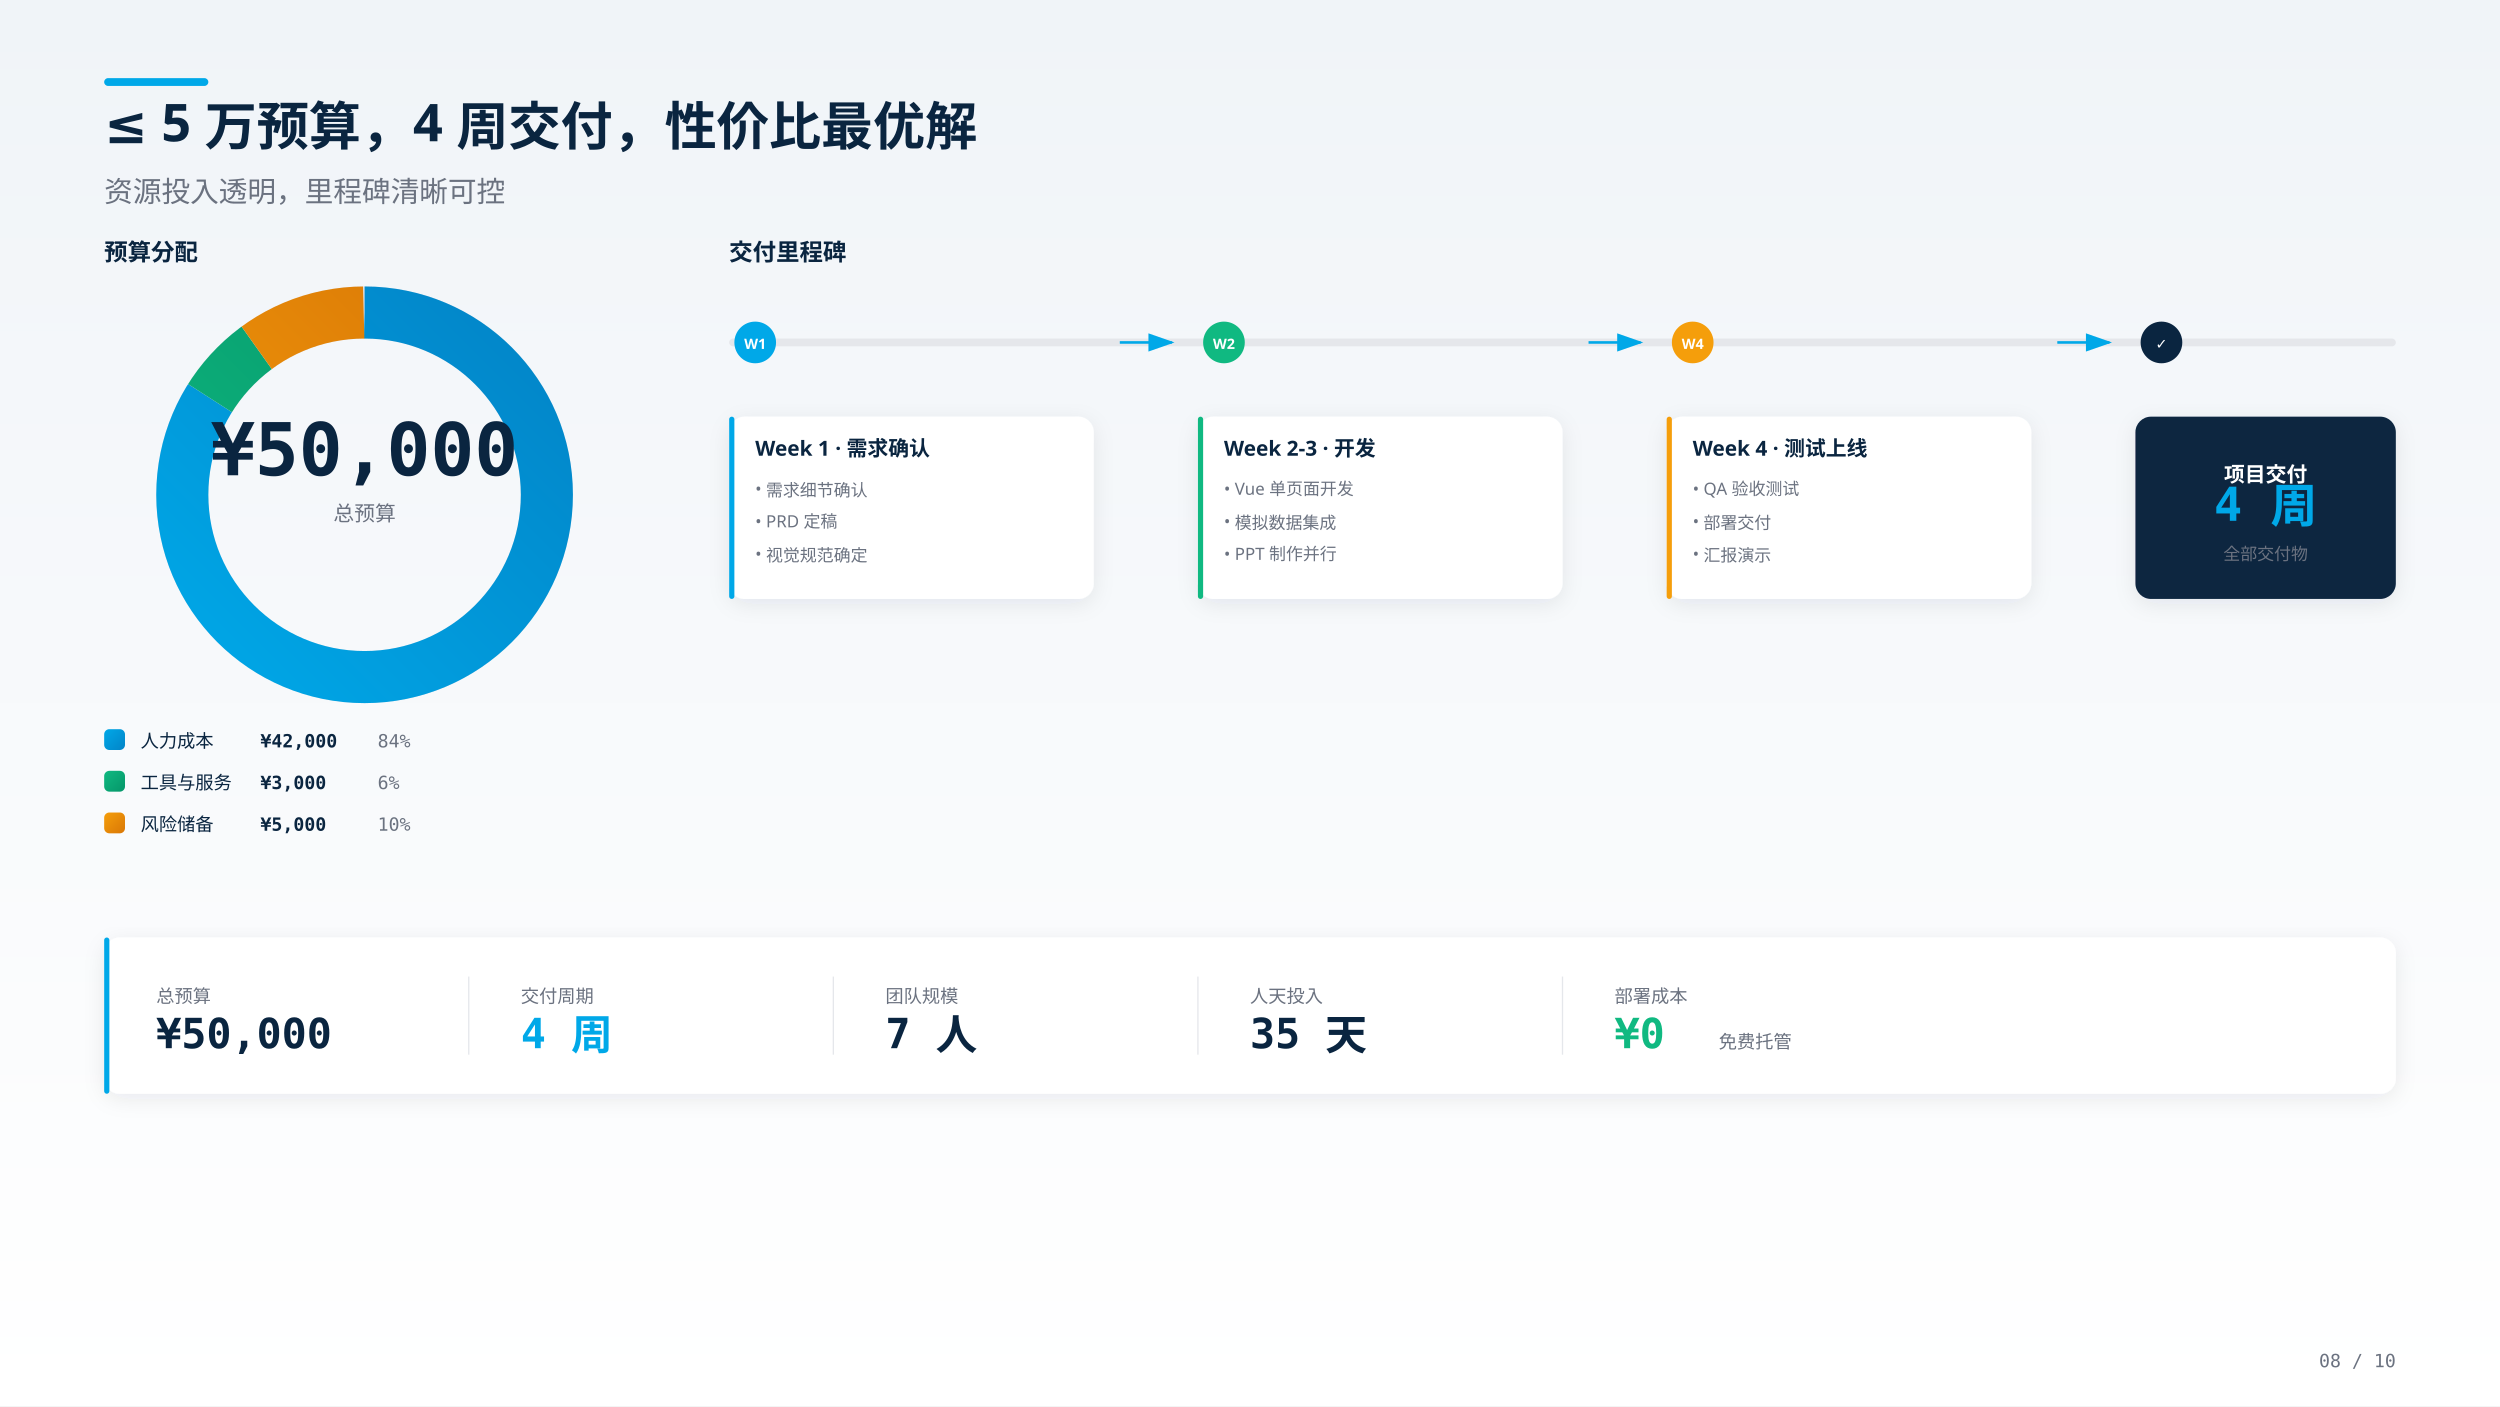
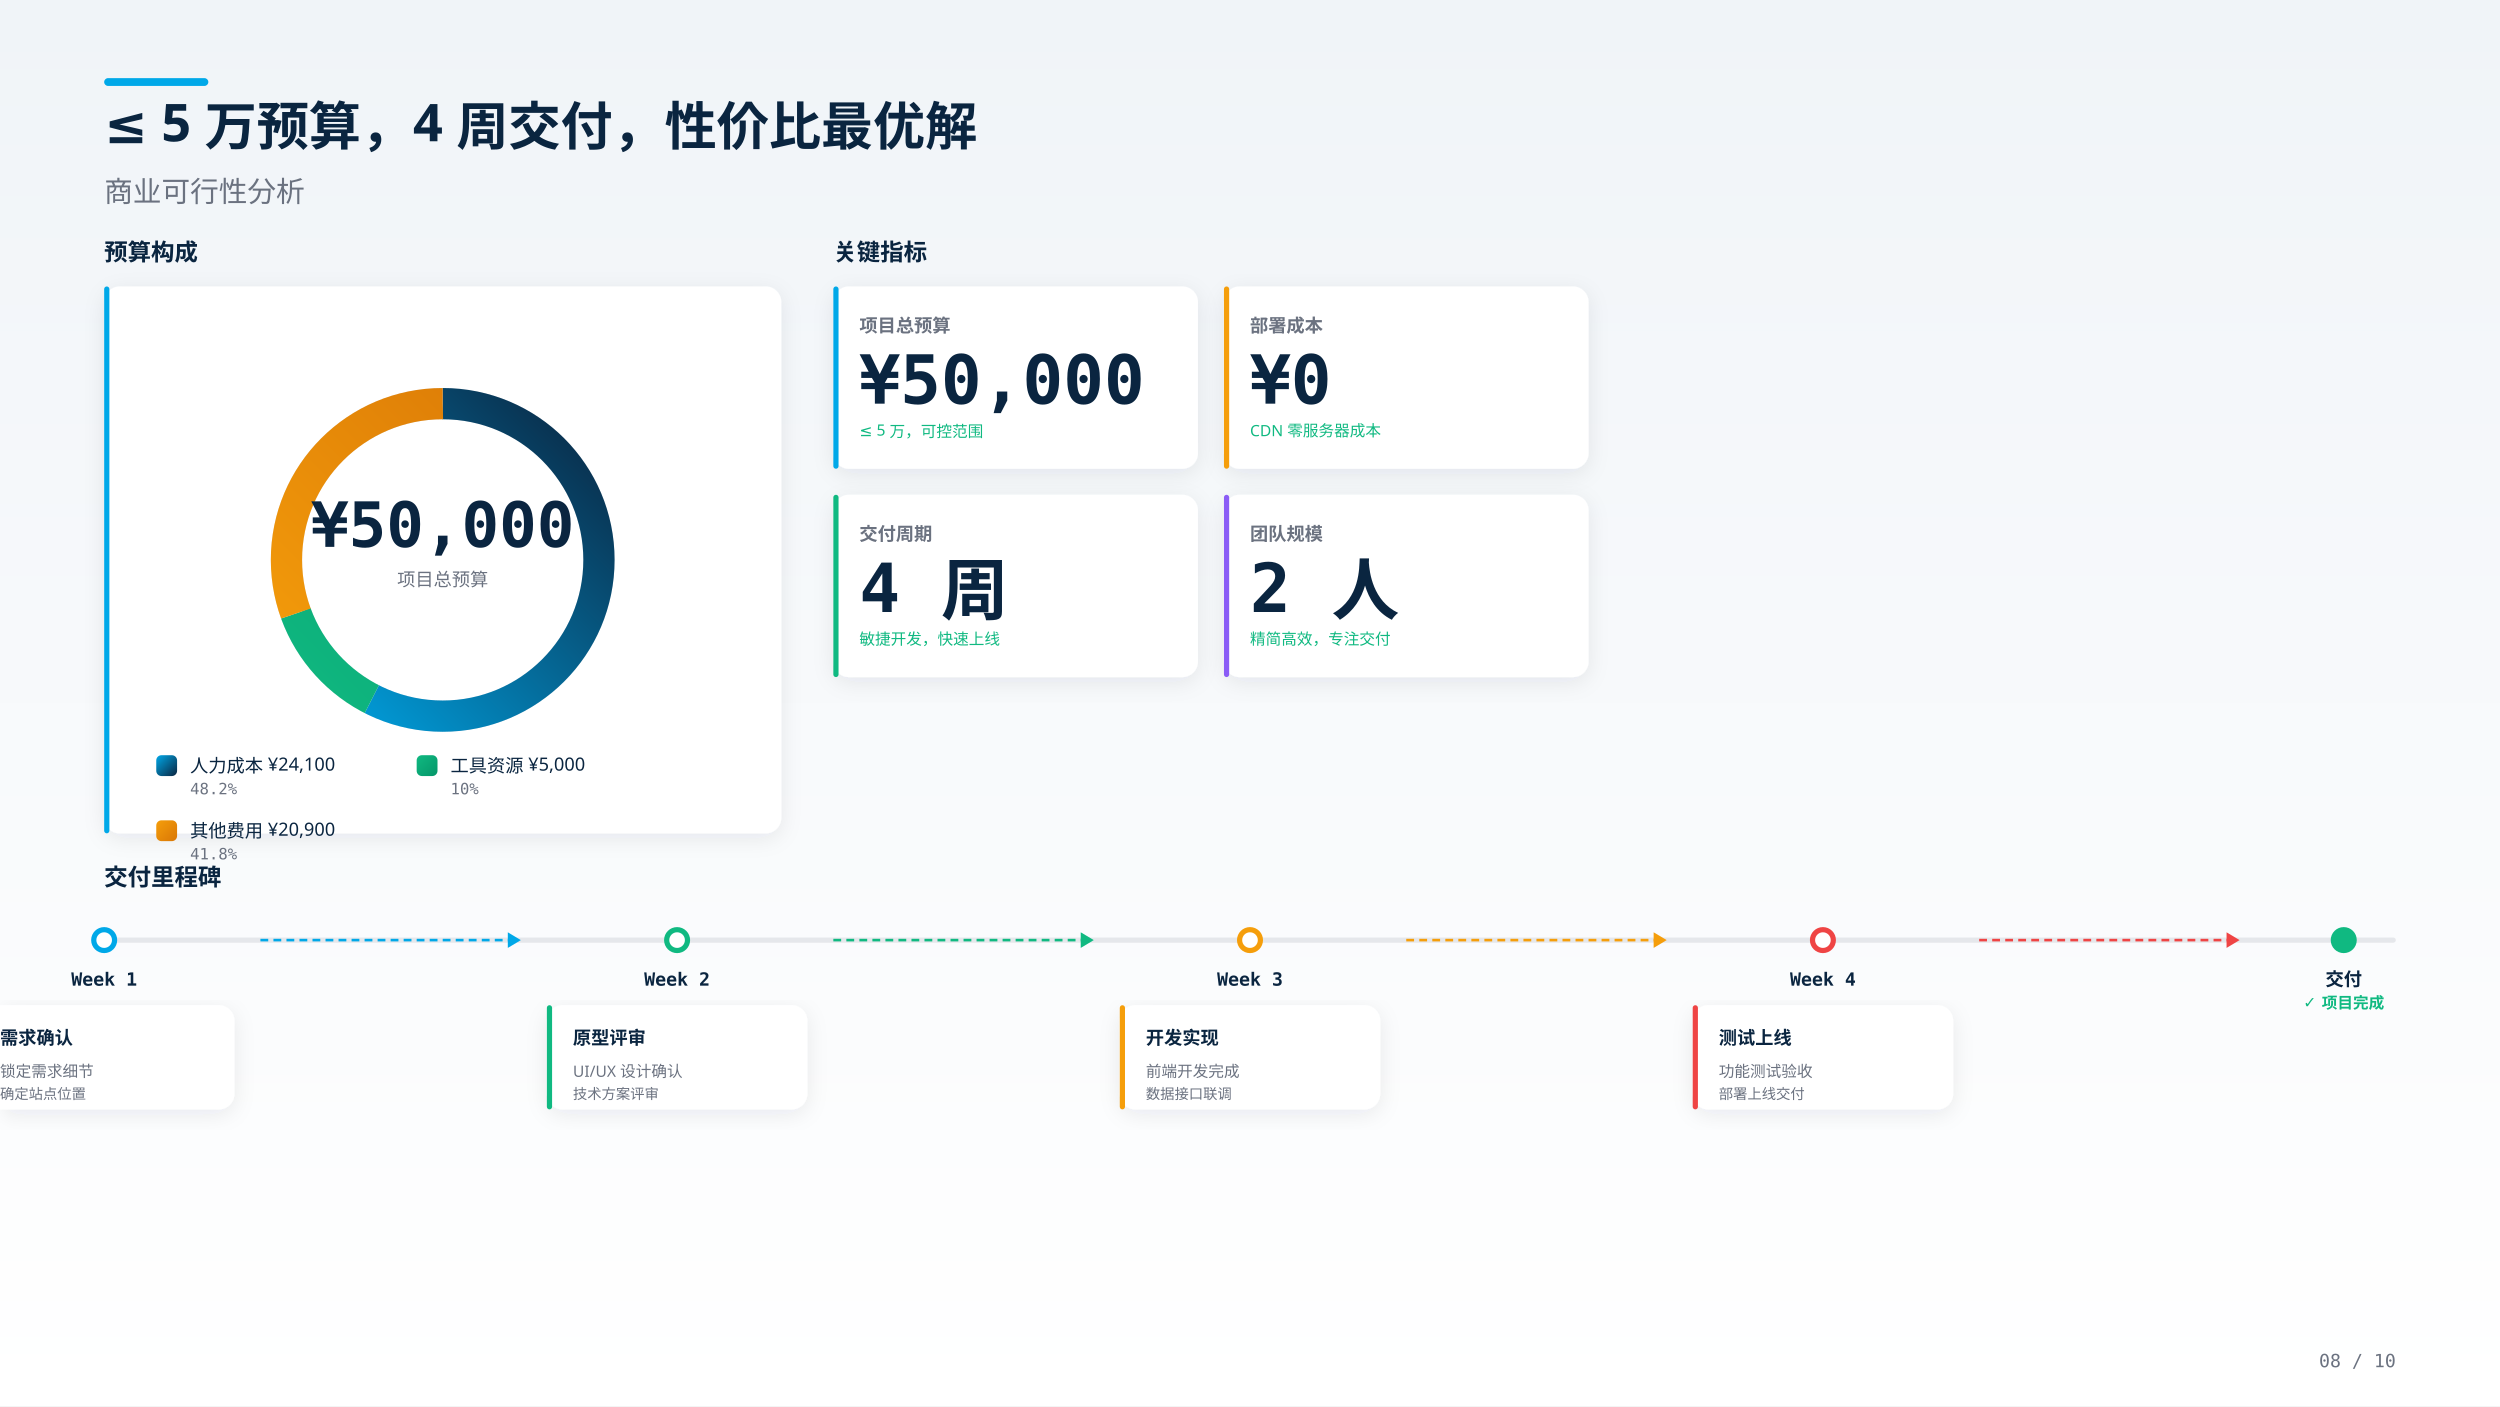
<svg xmlns="http://www.w3.org/2000/svg" viewBox="0 0 1920 1080" width="1920" height="1080">
  <defs>
    <linearGradient id="bgGrad8" x1="0%" y1="0%" x2="0%" y2="100%">
      <stop offset="0%" stop-color="#F0F4F8" />
      <stop offset="100%" stop-color="#FFFFFF" />
    </linearGradient>
    <filter id="cardShadow" x="-10%" y="-10%" width="120%" height="130%">
      <feDropShadow dx="0" dy="4" stdDeviation="8" flood-color="#0A2540" flood-opacity="0.08" />
    </filter>
-     <linearGradient id="donutHuman" x1="0%" y1="0%" x2="100%" y2="100%">
+     <linearGradient id="humanGrad" x1="0%" y1="0%" x2="100%" y2="100%">
      <stop offset="0%" stop-color="#00A8E8" />
-       <stop offset="100%" stop-color="#0284C7" />
+       <stop offset="100%" stop-color="#0A2540" />
    </linearGradient>
-     <linearGradient id="donutTools" x1="0%" y1="0%" x2="100%" y2="100%">
+     <linearGradient id="toolGrad" x1="0%" y1="0%" x2="100%" y2="100%">
      <stop offset="0%" stop-color="#10B981" />
      <stop offset="100%" stop-color="#059669" />
    </linearGradient>
-     <linearGradient id="donutOther" x1="0%" y1="0%" x2="100%" y2="100%">
+     <linearGradient id="otherGrad" x1="0%" y1="0%" x2="100%" y2="100%">
      <stop offset="0%" stop-color="#F59E0B" />
      <stop offset="100%" stop-color="#D97706" />
    </linearGradient>
-     <marker id="arrowHead" markerWidth="10" markerHeight="7" refX="9" refY="3.5" orient="auto">
-       <polygon points="0 0, 10 3.5, 0 7" fill="#00A8E8" />
-     </marker>
  </defs>
  <rect width="1920" height="1080" fill="url(#bgGrad8)" />
  <rect x="80" y="60" width="80" height="6" rx="3" fill="#00A8E8" />
  <text x="80" y="110" font-family="'Noto Sans SC', 'PingFang SC', 'Microsoft YaHei', sans-serif" font-size="40" font-weight="700" fill="#0A2540">
    ≤ 5 万预算，4 周交付，性价比最优解
  </text>
  <text x="80" y="155" font-family="'Noto Sans SC', 'PingFang SC', 'Microsoft YaHei', sans-serif" font-size="22" font-weight="400" fill="#6B7280">
-     资源投入透明，里程碑清晰可控
+     商业可行性分析
  </text>
  <g transform="translate(80, 200)">
-     <text x="0" y="0" font-family="'Noto Sans SC', sans-serif" font-size="18" font-weight="600" fill="#0A2540">预算分配</text>
-     <g transform="translate(200, 180)">
-       <circle cx="0" cy="0" r="140" fill="none" stroke="#E5E7EB" stroke-width="40" />
-       <circle cx="0" cy="0" r="140" fill="none" stroke="url(#donutHuman)" stroke-width="40" stroke-dasharray="738 880" stroke-dashoffset="0" transform="rotate(-90)" />
-       <circle cx="0" cy="0" r="140" fill="none" stroke="url(#donutTools)" stroke-width="40" stroke-dasharray="53 880" stroke-dashoffset="-738" transform="rotate(-90)" />
-       <circle cx="0" cy="0" r="140" fill="none" stroke="url(#donutOther)" stroke-width="40" stroke-dasharray="88 880" stroke-dashoffset="-791" transform="rotate(-90)" />
-       <text x="0" y="-15" text-anchor="middle" font-family="'DIN 1451', 'Roboto Mono', monospace" font-size="56" font-weight="700" fill="#0A2540">¥50,000</text>
-       <text x="0" y="20" text-anchor="middle" font-family="'Noto Sans SC', sans-serif" font-size="16" fill="#6B7280">总预算</text>
+     <text x="0" y="0" font-family="'Noto Sans SC', sans-serif" font-size="18" font-weight="600" fill="#0A2540">预算构成</text>
+     <rect x="0" y="20" width="520" height="420" rx="12" fill="#FFFFFF" filter="url(#cardShadow)" />
+     <rect x="0" y="20" width="4" height="420" rx="2" fill="#00A8E8" />
+     <g transform="translate(260, 230)">
+       <circle r="120" fill="none" stroke="#E5E7EB" stroke-width="24" />
+       <circle r="120" fill="none" stroke="url(#humanGrad)" stroke-width="24" stroke-dasharray="433.5 753.98" stroke-dashoffset="0" transform="rotate(-90)" />
+       <circle r="120" fill="none" stroke="url(#toolGrad)" stroke-width="24" stroke-dasharray="90 753.98" stroke-dashoffset="-433.5" transform="rotate(-90)" />
+       <circle r="120" fill="none" stroke="url(#otherGrad)" stroke-width="24" stroke-dasharray="376.3 753.98" stroke-dashoffset="-523.5" transform="rotate(-90)" />
+       <text x="0" y="-10" text-anchor="middle" font-family="'DIN 1451', 'Roboto Mono', monospace" font-size="48" font-weight="700" fill="#0A2540">¥50,000</text>
+       <text x="0" y="20" text-anchor="middle" font-family="'Noto Sans SC', sans-serif" font-size="14" fill="#6B7280">项目总预算</text>
    </g>
-     <g transform="translate(0, 360)">
-       <rect x="0" y="0" width="16" height="16" rx="4" fill="url(#donutHuman)" />
-       <text x="28" y="14" font-family="'Noto Sans SC', sans-serif" font-size="14" fill="#0A2540" font-weight="500">人力成本</text>
-       <text x="120" y="14" font-family="'DIN 1451', monospace" font-size="14" fill="#0A2540" font-weight="700">¥42,000</text>
-       <text x="210" y="14" font-family="'DIN 1451', monospace" font-size="14" fill="#6B7280">84%</text>
-       <rect x="0" y="32" width="16" height="16" rx="4" fill="url(#donutTools)" />
-       <text x="28" y="46" font-family="'Noto Sans SC', sans-serif" font-size="14" fill="#0A2540" font-weight="500">工具与服务</text>
-       <text x="120" y="46" font-family="'DIN 1451', monospace" font-size="14" fill="#0A2540" font-weight="700">¥3,000</text>
-       <text x="210" y="46" font-family="'DIN 1451', monospace" font-size="14" fill="#6B7280">6%</text>
-       <rect x="0" y="64" width="16" height="16" rx="4" fill="url(#donutOther)" />
-       <text x="28" y="78" font-family="'Noto Sans SC', sans-serif" font-size="14" fill="#0A2540" font-weight="500">风险储备</text>
-       <text x="120" y="78" font-family="'DIN 1451', monospace" font-size="14" fill="#0A2540" font-weight="700">¥5,000</text>
-       <text x="210" y="78" font-family="'DIN 1451', monospace" font-size="14" fill="#6B7280">10%</text>
+     <g transform="translate(40, 380)">
+       <rect x="0" y="0" width="16" height="16" rx="4" fill="url(#humanGrad)" />
+       <text x="26" y="13" font-family="'Noto Sans SC', sans-serif" font-size="14" fill="#0A2540">人力成本 ¥24,100</text>
+       <text x="26" y="30" font-family="'DIN 1451', monospace" font-size="12" fill="#6B7280">48.2%</text>
+       <rect x="200" y="0" width="16" height="16" rx="4" fill="url(#toolGrad)" />
+       <text x="226" y="13" font-family="'Noto Sans SC', sans-serif" font-size="14" fill="#0A2540">工具资源 ¥5,000</text>
+       <text x="226" y="30" font-family="'DIN 1451', monospace" font-size="12" fill="#6B7280">10%</text>
+       <rect x="0" y="50" width="16" height="16" rx="4" fill="url(#otherGrad)" />
+       <text x="26" y="63" font-family="'Noto Sans SC', sans-serif" font-size="14" fill="#0A2540">其他费用 ¥20,900</text>
+       <text x="26" y="80" font-family="'DIN 1451', monospace" font-size="12" fill="#6B7280">41.8%</text>
    </g>
  </g>
-   <g transform="translate(560, 200)">
+   <g transform="translate(640, 200)">
+     <text x="0" y="0" font-family="'Noto Sans SC', sans-serif" font-size="18" font-weight="600" fill="#0A2540">关键指标</text>
+     <rect x="0" y="20" width="280" height="140" rx="12" fill="#FFFFFF" filter="url(#cardShadow)" />
+     <rect x="0" y="20" width="4" height="140" rx="2" fill="#00A8E8" />
+     <text x="20" y="55" font-family="'Noto Sans SC', sans-serif" font-size="14" font-weight="600" fill="#6B7280">项目总预算</text>
+     <text x="20" y="110" font-family="'DIN 1451', 'Roboto Mono', monospace" font-size="52" font-weight="700" fill="#0A2540">¥50,000</text>
+     <text x="20" y="135" font-family="'Noto Sans SC', sans-serif" font-size="12" fill="#10B981">≤ 5 万，可控范围</text>
+     <rect x="0" y="180" width="280" height="140" rx="12" fill="#FFFFFF" filter="url(#cardShadow)" />
+     <rect x="0" y="180" width="4" height="140" rx="2" fill="#10B981" />
+     <text x="20" y="215" font-family="'Noto Sans SC', sans-serif" font-size="14" font-weight="600" fill="#6B7280">交付周期</text>
+     <text x="20" y="270" font-family="'DIN 1451', 'Roboto Mono', monospace" font-size="52" font-weight="700" fill="#0A2540">4 周</text>
+     <text x="20" y="295" font-family="'Noto Sans SC', sans-serif" font-size="12" fill="#10B981">敏捷开发，快速上线</text>
+     <rect x="300" y="20" width="280" height="140" rx="12" fill="#FFFFFF" filter="url(#cardShadow)" />
+     <rect x="300" y="20" width="4" height="140" rx="2" fill="#F59E0B" />
+     <text x="320" y="55" font-family="'Noto Sans SC', sans-serif" font-size="14" font-weight="600" fill="#6B7280">部署成本</text>
+     <text x="320" y="110" font-family="'DIN 1451', 'Roboto Mono', monospace" font-size="52" font-weight="700" fill="#0A2540">¥0</text>
+     <text x="320" y="135" font-family="'Noto Sans SC', sans-serif" font-size="12" fill="#10B981">CDN 零服务器成本</text>
+     <rect x="300" y="180" width="280" height="140" rx="12" fill="#FFFFFF" filter="url(#cardShadow)" />
+     <rect x="300" y="180" width="4" height="140" rx="2" fill="#8B5CF6" />
+     <text x="320" y="215" font-family="'Noto Sans SC', sans-serif" font-size="14" font-weight="600" fill="#6B7280">团队规模</text>
+     <text x="320" y="270" font-family="'DIN 1451', 'Roboto Mono', monospace" font-size="52" font-weight="700" fill="#0A2540">2 人</text>
+     <text x="320" y="295" font-family="'Noto Sans SC', sans-serif" font-size="12" fill="#10B981">精简高效，专注交付</text>
+   </g>
+   <g transform="translate(80, 680)">
    <text x="0" y="0" font-family="'Noto Sans SC', sans-serif" font-size="18" font-weight="600" fill="#0A2540">交付里程碑</text>
-     <rect x="0" y="60" width="1280" height="6" rx="3" fill="#E5E7EB" />
-     <g transform="translate(0, 40)">
-       <circle cx="20" cy="23" r="16" fill="#00A8E8" />
-       <text x="20" y="28" text-anchor="middle" font-family="'Noto Sans SC', sans-serif" font-size="11" fill="#FFFFFF" font-weight="600">W1</text>
-       <rect x="0" y="80" width="280" height="140" rx="12" fill="#FFFFFF" filter="url(#cardShadow)" />
-       <rect x="0" y="80" width="4" height="140" rx="2" fill="#00A8E8" />
-       <text x="20" y="110" font-family="'Noto Sans SC', sans-serif" font-size="16" font-weight="600" fill="#0A2540">Week 1 · 需求确认</text>
-       <text x="20" y="140" font-family="'Noto Sans SC', sans-serif" font-size="13" fill="#6B7280">• 需求细节确认</text>
-       <text x="20" y="165" font-family="'Noto Sans SC', sans-serif" font-size="13" fill="#6B7280">• PRD 定稿</text>
-       <text x="20" y="190" font-family="'Noto Sans SC', sans-serif" font-size="13" fill="#6B7280">• 视觉规范确定</text>
+     <rect x="0" y="40" width="1760" height="4" rx="2" fill="#E5E7EB" />
+     <g transform="translate(0, 42)">
+       <circle r="10" fill="#00A8E8" />
+       <circle r="6" fill="#FFFFFF" />
+       <text x="0" y="35" text-anchor="middle" font-family="'DIN 1451', monospace" font-size="14" font-weight="700" fill="#0A2540">Week 1</text>
+       <rect x="-100" y="50" width="200" height="80" rx="12" fill="#FFFFFF" filter="url(#cardShadow)" />
+       <rect x="-100" y="50" width="4" height="80" rx="2" fill="#00A8E8" />
+       <text x="-80" y="80" font-family="'Noto Sans SC', sans-serif" font-size="14" font-weight="600" fill="#0A2540">需求确认</text>
+       <text x="-80" y="105" font-family="'Noto Sans SC', sans-serif" font-size="12" fill="#6B7280">锁定需求细节</text>
+       <text x="-80" y="122" font-family="'Noto Sans SC', sans-serif" font-size="11" fill="#6B7280">确定站点位置</text>
    </g>
-     <line x1="300" y1="63" x2="340" y2="63" stroke="#00A8E8" stroke-width="2" marker-end="url(#arrowHead)" />
-     <g transform="translate(360, 40)">
-       <circle cx="20" cy="23" r="16" fill="#10B981" />
-       <text x="20" y="28" text-anchor="middle" font-family="'Noto Sans SC', sans-serif" font-size="11" fill="#FFFFFF" font-weight="600">W2</text>
-       <rect x="0" y="80" width="280" height="140" rx="12" fill="#FFFFFF" filter="url(#cardShadow)" />
-       <rect x="0" y="80" width="4" height="140" rx="2" fill="#10B981" />
-       <text x="20" y="110" font-family="'Noto Sans SC', sans-serif" font-size="16" font-weight="600" fill="#0A2540">Week 2-3 · 开发</text>
-       <text x="20" y="140" font-family="'Noto Sans SC', sans-serif" font-size="13" fill="#6B7280">• Vue 单页面开发</text>
-       <text x="20" y="165" font-family="'Noto Sans SC', sans-serif" font-size="13" fill="#6B7280">• 模拟数据集成</text>
-       <text x="20" y="190" font-family="'Noto Sans SC', sans-serif" font-size="13" fill="#6B7280">• PPT 制作并行</text>
+     <path d="M 120 42 L 320 42" fill="none" stroke="#00A8E8" stroke-width="2" stroke-dasharray="6 4" />
+     <polygon points="320,42 310,36 310,48" fill="#00A8E8" />
+     <g transform="translate(440, 42)">
+       <circle r="10" fill="#10B981" />
+       <circle r="6" fill="#FFFFFF" />
+       <text x="0" y="35" text-anchor="middle" font-family="'DIN 1451', monospace" font-size="14" font-weight="700" fill="#0A2540">Week 2</text>
+       <rect x="-100" y="50" width="200" height="80" rx="12" fill="#FFFFFF" filter="url(#cardShadow)" />
+       <rect x="-100" y="50" width="4" height="80" rx="2" fill="#10B981" />
+       <text x="-80" y="80" font-family="'Noto Sans SC', sans-serif" font-size="14" font-weight="600" fill="#0A2540">原型评审</text>
+       <text x="-80" y="105" font-family="'Noto Sans SC', sans-serif" font-size="12" fill="#6B7280">UI/UX 设计确认</text>
+       <text x="-80" y="122" font-family="'Noto Sans SC', sans-serif" font-size="11" fill="#6B7280">技术方案评审</text>
    </g>
-     <line x1="660" y1="63" x2="700" y2="63" stroke="#00A8E8" stroke-width="2" marker-end="url(#arrowHead)" />
-     <g transform="translate(720, 40)">
-       <circle cx="20" cy="23" r="16" fill="#F59E0B" />
-       <text x="20" y="28" text-anchor="middle" font-family="'Noto Sans SC', sans-serif" font-size="11" fill="#FFFFFF" font-weight="600">W4</text>
-       <rect x="0" y="80" width="280" height="140" rx="12" fill="#FFFFFF" filter="url(#cardShadow)" />
-       <rect x="0" y="80" width="4" height="140" rx="2" fill="#F59E0B" />
-       <text x="20" y="110" font-family="'Noto Sans SC', sans-serif" font-size="16" font-weight="600" fill="#0A2540">Week 4 · 测试上线</text>
-       <text x="20" y="140" font-family="'Noto Sans SC', sans-serif" font-size="13" fill="#6B7280">• QA 验收测试</text>
-       <text x="20" y="165" font-family="'Noto Sans SC', sans-serif" font-size="13" fill="#6B7280">• 部署交付</text>
-       <text x="20" y="190" font-family="'Noto Sans SC', sans-serif" font-size="13" fill="#6B7280">• 汇报演示</text>
+     <path d="M 560 42 L 760 42" fill="none" stroke="#10B981" stroke-width="2" stroke-dasharray="6 4" />
+     <polygon points="760,42 750,36 750,48" fill="#10B981" />
+     <g transform="translate(880, 42)">
+       <circle r="10" fill="#F59E0B" />
+       <circle r="6" fill="#FFFFFF" />
+       <text x="0" y="35" text-anchor="middle" font-family="'DIN 1451', monospace" font-size="14" font-weight="700" fill="#0A2540">Week 3</text>
+       <rect x="-100" y="50" width="200" height="80" rx="12" fill="#FFFFFF" filter="url(#cardShadow)" />
+       <rect x="-100" y="50" width="4" height="80" rx="2" fill="#F59E0B" />
+       <text x="-80" y="80" font-family="'Noto Sans SC', sans-serif" font-size="14" font-weight="600" fill="#0A2540">开发实现</text>
+       <text x="-80" y="105" font-family="'Noto Sans SC', sans-serif" font-size="12" fill="#6B7280">前端开发完成</text>
+       <text x="-80" y="122" font-family="'Noto Sans SC', sans-serif" font-size="11" fill="#6B7280">数据接口联调</text>
    </g>
-     <line x1="1020" y1="63" x2="1060" y2="63" stroke="#00A8E8" stroke-width="2" marker-end="url(#arrowHead)" />
-     <g transform="translate(1080, 40)">
-       <circle cx="20" cy="23" r="16" fill="#0A2540" />
-       <text x="20" y="28" text-anchor="middle" font-family="'Noto Sans SC', sans-serif" font-size="11" fill="#FFFFFF" font-weight="600">✓</text>
-       <rect x="0" y="80" width="200" height="140" rx="12" fill="#0A2540" filter="url(#cardShadow)" />
-       <text x="100" y="130" text-anchor="middle" font-family="'Noto Sans SC', sans-serif" font-size="16" font-weight="600" fill="#FFFFFF">项目交付</text>
-       <text x="100" y="160" text-anchor="middle" font-family="'DIN 1451', monospace" font-size="36" font-weight="700" fill="#00A8E8">4 周</text>
-       <text x="100" y="190" text-anchor="middle" font-family="'Noto Sans SC', sans-serif" font-size="13" fill="#6B7280">全部交付物</text>
+     <path d="M 1000 42 L 1200 42" fill="none" stroke="#F59E0B" stroke-width="2" stroke-dasharray="6 4" />
+     <polygon points="1200,42 1190,36 1190,48" fill="#F59E0B" />
+     <g transform="translate(1320, 42)">
+       <circle r="10" fill="#EF4444" />
+       <circle r="6" fill="#FFFFFF" />
+       <text x="0" y="35" text-anchor="middle" font-family="'DIN 1451', monospace" font-size="14" font-weight="700" fill="#0A2540">Week 4</text>
+       <rect x="-100" y="50" width="200" height="80" rx="12" fill="#FFFFFF" filter="url(#cardShadow)" />
+       <rect x="-100" y="50" width="4" height="80" rx="2" fill="#EF4444" />
+       <text x="-80" y="80" font-family="'Noto Sans SC', sans-serif" font-size="14" font-weight="600" fill="#0A2540">测试上线</text>
+       <text x="-80" y="105" font-family="'Noto Sans SC', sans-serif" font-size="12" fill="#6B7280">功能测试验收</text>
+       <text x="-80" y="122" font-family="'Noto Sans SC', sans-serif" font-size="11" fill="#6B7280">部署上线交付</text>
    </g>
-   </g>
-   <g transform="translate(80, 720)">
-     <rect x="0" y="0" width="1760" height="120" rx="12" fill="#FFFFFF" filter="url(#cardShadow)" />
-     <rect x="0" y="0" width="4" height="120" rx="2" fill="#00A8E8" />
-     <text x="40" y="50" font-family="'Noto Sans SC', sans-serif" font-size="14" fill="#6B7280">总预算</text>
-     <text x="40" y="85" font-family="'DIN 1451', monospace" font-size="32" font-weight="700" fill="#0A2540">¥50,000</text>
-     <line x1="280" y1="30" x2="280" y2="90" stroke="#E5E7EB" stroke-width="1" />
-     <text x="320" y="50" font-family="'Noto Sans SC', sans-serif" font-size="14" fill="#6B7280">交付周期</text>
-     <text x="320" y="85" font-family="'DIN 1451', monospace" font-size="32" font-weight="700" fill="#00A8E8">4 周</text>
-     <line x1="560" y1="30" x2="560" y2="90" stroke="#E5E7EB" stroke-width="1" />
-     <text x="600" y="50" font-family="'Noto Sans SC', sans-serif" font-size="14" fill="#6B7280">团队规模</text>
-     <text x="600" y="85" font-family="'DIN 1451', monospace" font-size="32" font-weight="700" fill="#0A2540">7 人</text>
-     <line x1="840" y1="30" x2="840" y2="90" stroke="#E5E7EB" stroke-width="1" />
-     <text x="880" y="50" font-family="'Noto Sans SC', sans-serif" font-size="14" fill="#6B7280">人天投入</text>
-     <text x="880" y="85" font-family="'DIN 1451', monospace" font-size="32" font-weight="700" fill="#0A2540">35 天</text>
-     <line x1="1120" y1="30" x2="1120" y2="90" stroke="#E5E7EB" stroke-width="1" />
-     <text x="1160" y="50" font-family="'Noto Sans SC', sans-serif" font-size="14" fill="#6B7280">部署成本</text>
-     <text x="1160" y="85" font-family="'DIN 1451', monospace" font-size="32" font-weight="700" fill="#10B981">¥0</text>
-     <text x="1240" y="85" font-family="'Noto Sans SC', sans-serif" font-size="14" fill="#6B7280">免费托管</text>
+     <path d="M 1440 42 L 1640 42" fill="none" stroke="#EF4444" stroke-width="2" stroke-dasharray="6 4" />
+     <polygon points="1640,42 1630,36 1630,48" fill="#EF4444" />
+     <g transform="translate(1720, 42)">
+       <circle r="10" fill="#10B981" />
+       <text x="0" y="35" text-anchor="middle" font-family="'DIN 1451', monospace" font-size="14" font-weight="700" fill="#0A2540">交付</text>
+       <text x="0" y="52" text-anchor="middle" font-family="'Noto Sans SC', sans-serif" font-size="12" fill="#10B981" font-weight="600">✓ 项目完成</text>
+     </g>
  </g>
  <text x="1840" y="1050" text-anchor="end" font-family="'DIN 1451', monospace" font-size="14" fill="#6B7280">08 / 10</text>
</svg>
